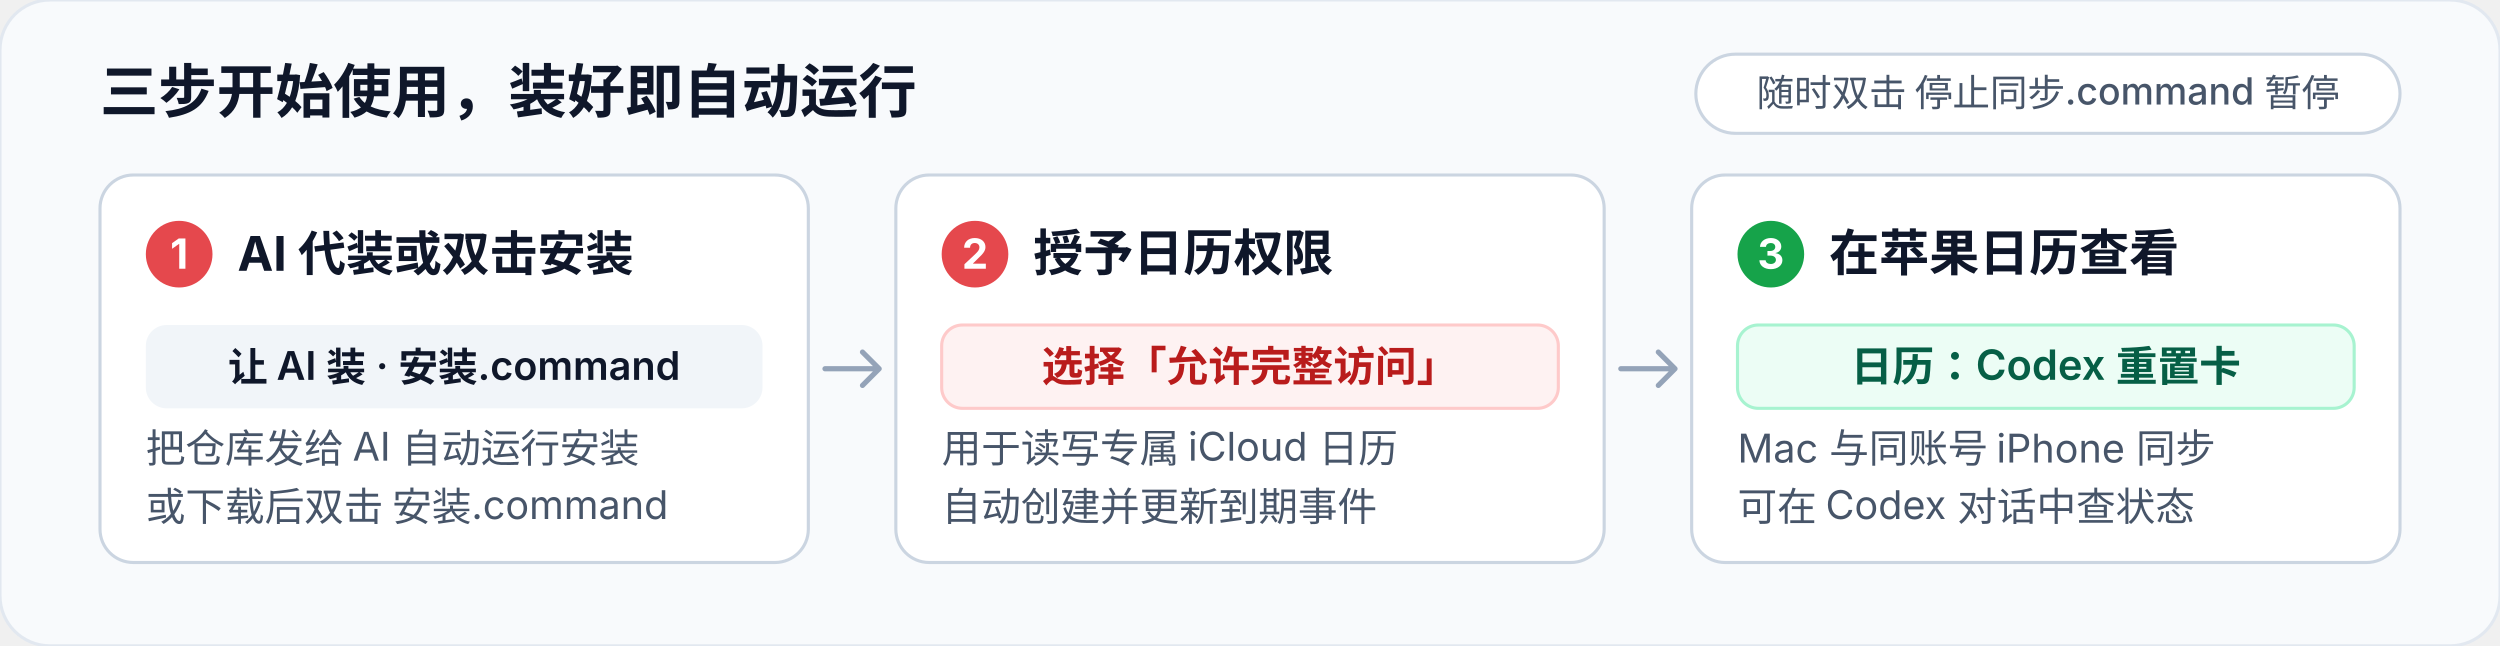
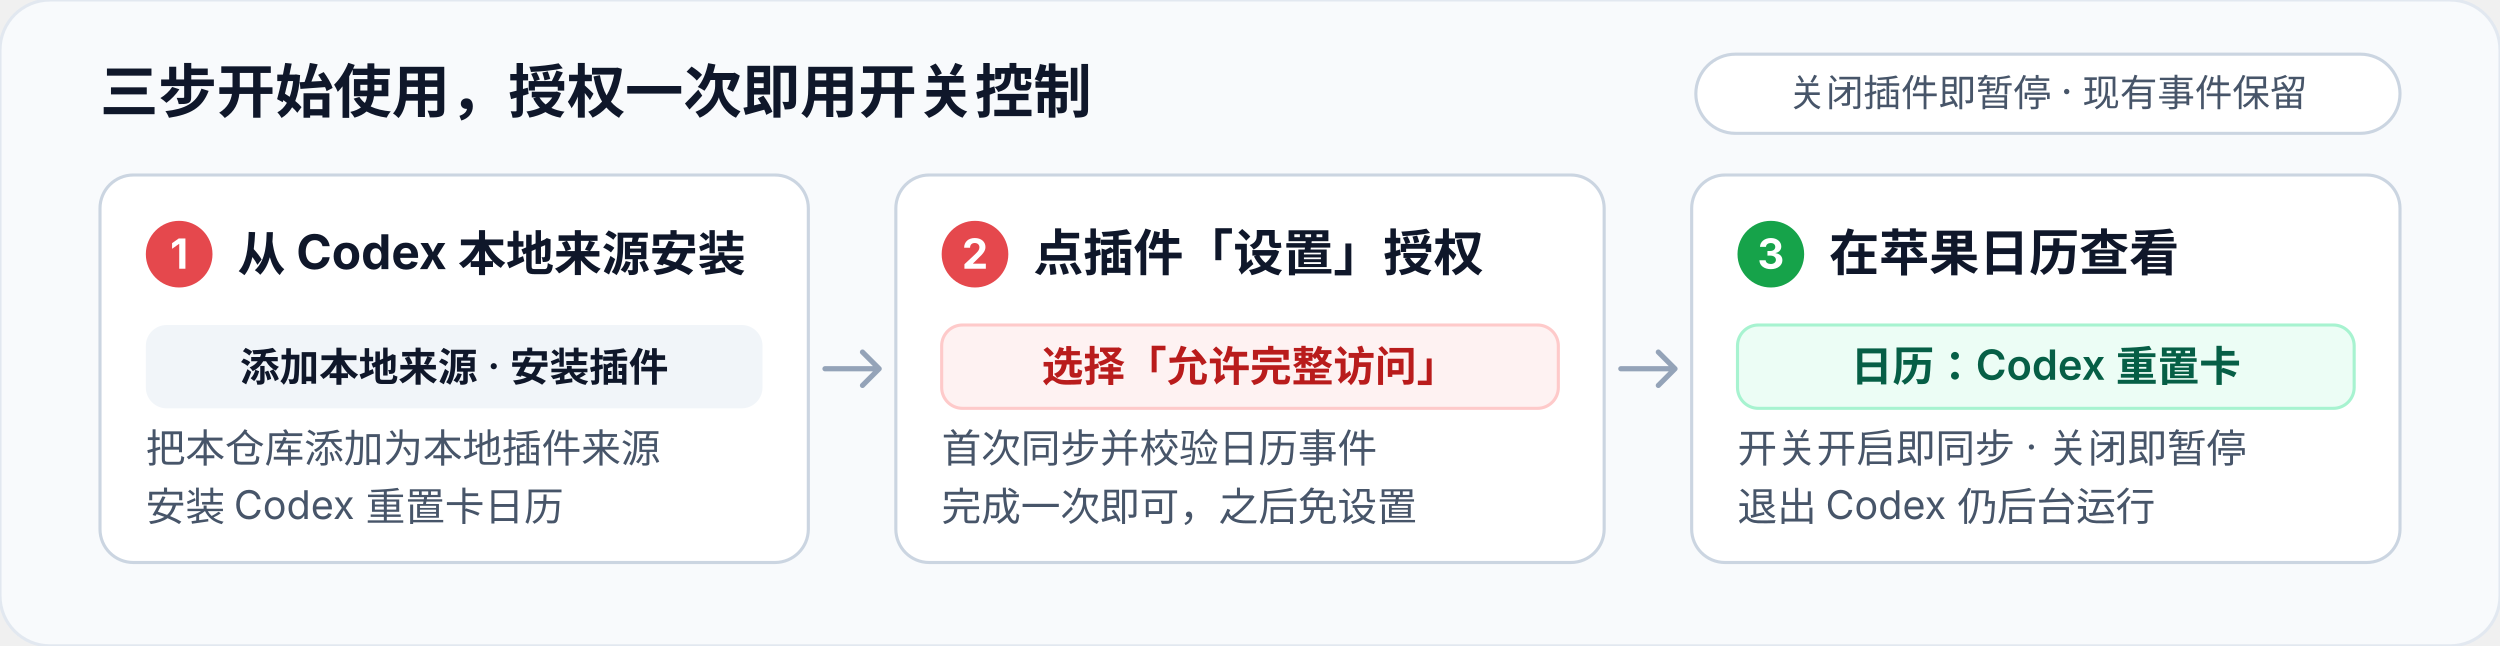
<svg xmlns="http://www.w3.org/2000/svg" width="1200" height="310" viewBox="0 0 1200 310" role="img" aria-labelledby="flow-title flow-desc">
  <rect width="1200" height="310" rx="24" fill="#F8FAFC" stroke="#E2E8F0" stroke-width="1.5" />
  <g font-family="-apple-system, BlinkMacSystemFont, 'PingFang SC', 'Segoe UI', sans-serif">
-     <text x="48" y="54" font-size="28" font-weight="700" fill="#0F172A">三步开始使用，装好即自动运行</text>
+     <text x="48" y="54" font-size="28" font-weight="700" fill="#0F172A">三步开始使用，授权一次即用开关控制</text>
    <rect x="814" y="26" width="338" height="38" rx="19" fill="#FFFFFF" stroke="#CBD5E1" stroke-width="1.5" />
-     <text x="983" y="51" text-anchor="middle" font-size="18" font-weight="500" fill="#475569">随时双击 停止同步.command 暂停</text>
+     <text x="983" y="51" text-anchor="middle" font-size="18" font-weight="500" fill="#475569">关闭插件即暂停 · 现有事件保留</text>
    <g transform="translate(48 84)">
      <rect x="0" y="0" width="340" height="186" rx="16" fill="#FFFFFF" stroke="#CBD5E1" stroke-width="1.5" />
      <circle cx="38" cy="38" r="16" fill="#E5484D" />
      <text x="38" y="45" text-anchor="middle" font-size="20" font-weight="700" fill="#FFFFFF">1</text>
-       <text x="66" y="46" font-size="23" font-weight="700" fill="#0F172A">AI 代装或双击安装</text>
+       <text x="66" y="46" font-size="23" font-weight="700" fill="#0F172A">从 Codex 本地来源安装</text>
      <rect x="22" y="72" width="296" height="40" rx="10" fill="#F1F5F9" />
-       <text x="170" y="99" text-anchor="middle" font-size="19" font-weight="600" fill="#0F172A">让 AI 装 · 安装.command</text>
-       <text x="22" y="138" font-size="19" fill="#475569">把仓库发给 AI 自动运行安装</text>
-       <text x="22" y="166" font-size="19" fill="#475569">或下载后双击 安装.command</text>
+       <text x="170" y="99" text-anchor="middle" font-size="19" font-weight="600" fill="#0F172A">添加本地来源 · 安装插件</text>
+       <text x="22" y="138" font-size="19" fill="#475569">把本仓库添加为本地插件来源</text>
+       <text x="22" y="166" font-size="19" fill="#475569">安装 Codex 重置卡日历</text>
    </g>
    <path d="M 396 177 L 422 177 M 414 169 L 422 177 L 414 185" fill="none" stroke="#94A3B8" stroke-width="2.5" stroke-linecap="round" stroke-linejoin="round" />
    <g transform="translate(430 84)">
      <rect x="0" y="0" width="340" height="186" rx="16" fill="#FFFFFF" stroke="#CBD5E1" stroke-width="1.5" />
      <circle cx="38" cy="38" r="16" fill="#E5484D" />
      <text x="38" y="45" text-anchor="middle" font-size="20" font-weight="700" fill="#FFFFFF">2</text>
-       <text x="66" y="46" font-size="24" font-weight="700" fill="#0F172A">授予日历权限</text>
+       <text x="66" y="46" font-size="24" font-weight="700" fill="#0F172A">点插件「设置」授权</text>
      <rect x="22" y="72" width="296" height="40" rx="10" fill="#FEF2F2" stroke="#FECACA" stroke-width="1.5" />
      <text x="170" y="99" text-anchor="middle" font-size="20" font-weight="600" fill="#B91C1C">选择「允许完整访问」</text>
-       <text x="22" y="138" font-size="19" fill="#475569">用于读写专属 iCloud 日历</text>
-       <text x="22" y="166" font-size="19" fill="#475569">自动创建并更新到期事件</text>
+       <text x="22" y="138" font-size="19" fill="#475569">首次同步并校验日历事件</text>
+       <text x="22" y="166" font-size="19" fill="#475569">完成一次即可，之后免设置</text>
    </g>
    <path d="M 778 177 L 804 177 M 796 169 L 804 177 L 796 185" fill="none" stroke="#94A3B8" stroke-width="2.5" stroke-linecap="round" stroke-linejoin="round" />
    <g transform="translate(812 84)">
      <rect x="0" y="0" width="340" height="186" rx="16" fill="#FFFFFF" stroke="#CBD5E1" stroke-width="1.5" />
      <circle cx="38" cy="38" r="16" fill="#16A34A" />
      <text x="38" y="45" text-anchor="middle" font-size="20" font-weight="700" fill="#FFFFFF">3</text>
      <text x="66" y="46" font-size="24" font-weight="700" fill="#0F172A">在苹果日历查看</text>
      <rect x="22" y="72" width="296" height="40" rx="10" fill="#ECFDF5" stroke="#A7F3D0" stroke-width="1.5" />
      <text x="170" y="99" text-anchor="middle" font-size="20" font-weight="600" fill="#065F46">日历：Codex 重置卡</text>
-       <text x="22" y="138" font-size="19" fill="#475569">Mac 与同账号 iPhone 同步</text>
-       <text x="22" y="166" font-size="19" fill="#475569">可在 Codex 对话中查状态</text>
+       <text x="22" y="138" font-size="19" fill="#475569">开关开启即同步 · 关闭即暂停</text>
+       <text x="22" y="166" font-size="19" fill="#475569">退出 Codex 仍后台运行</text>
    </g>
  </g>
</svg>
